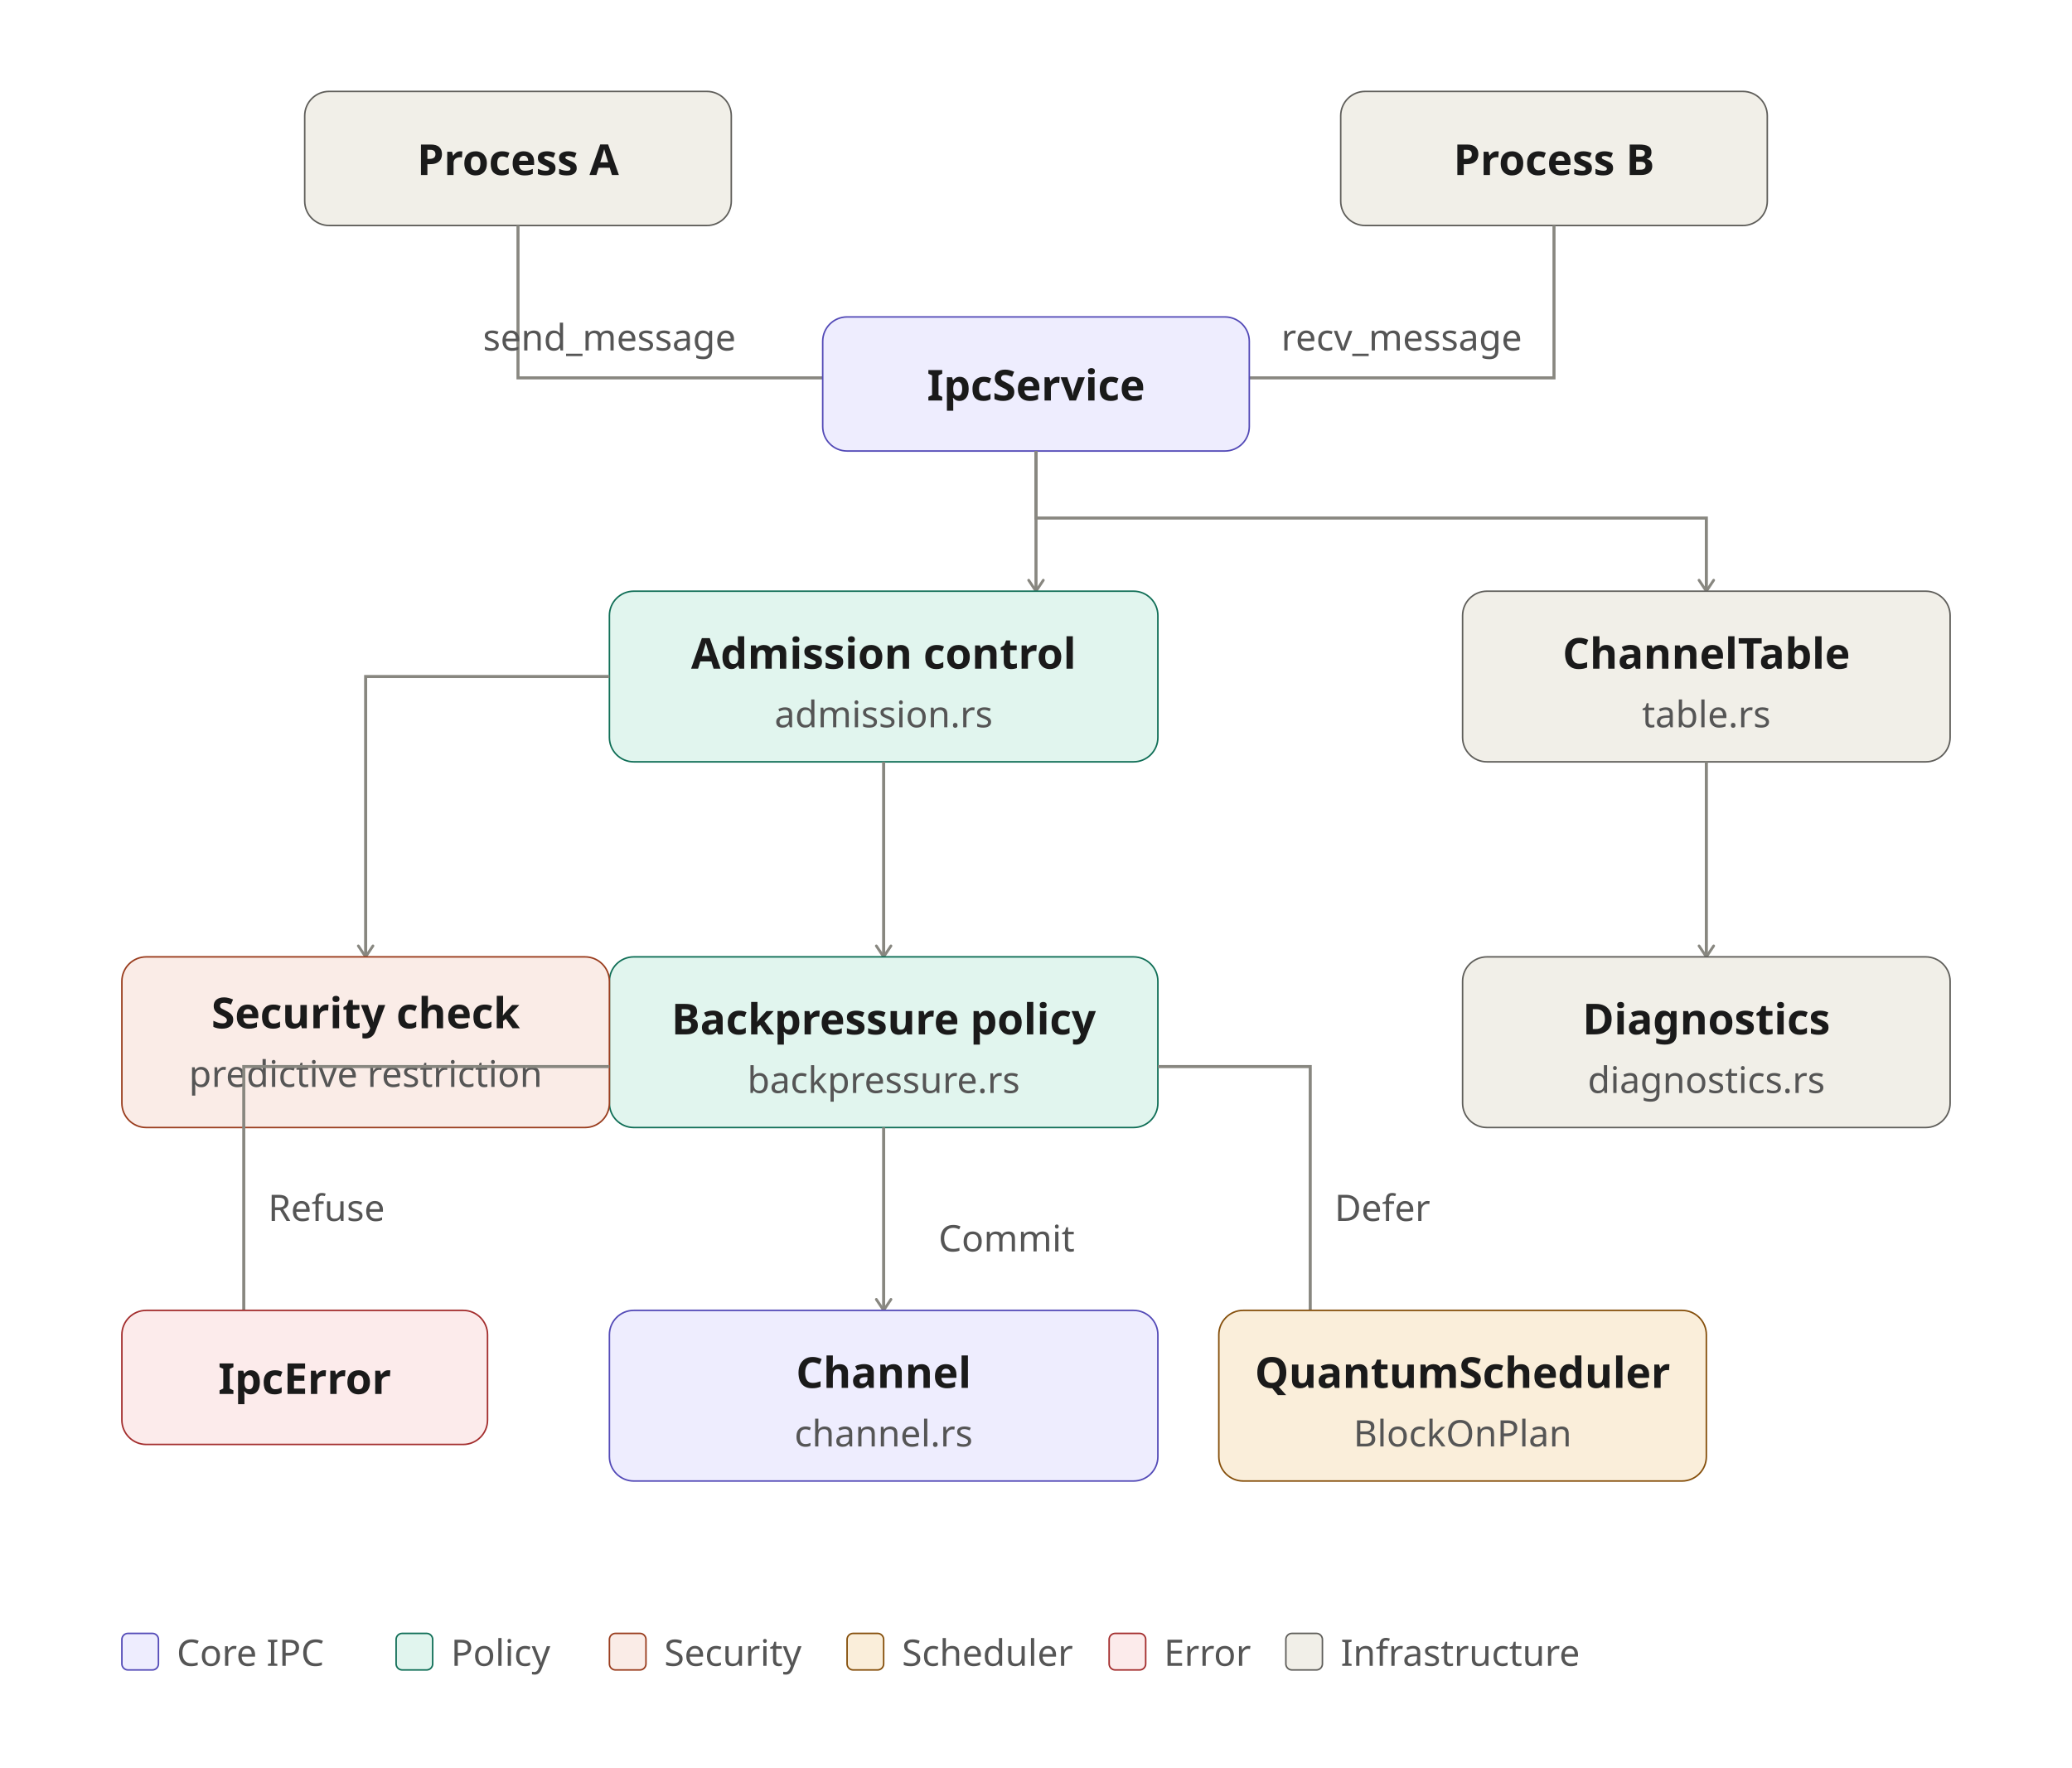
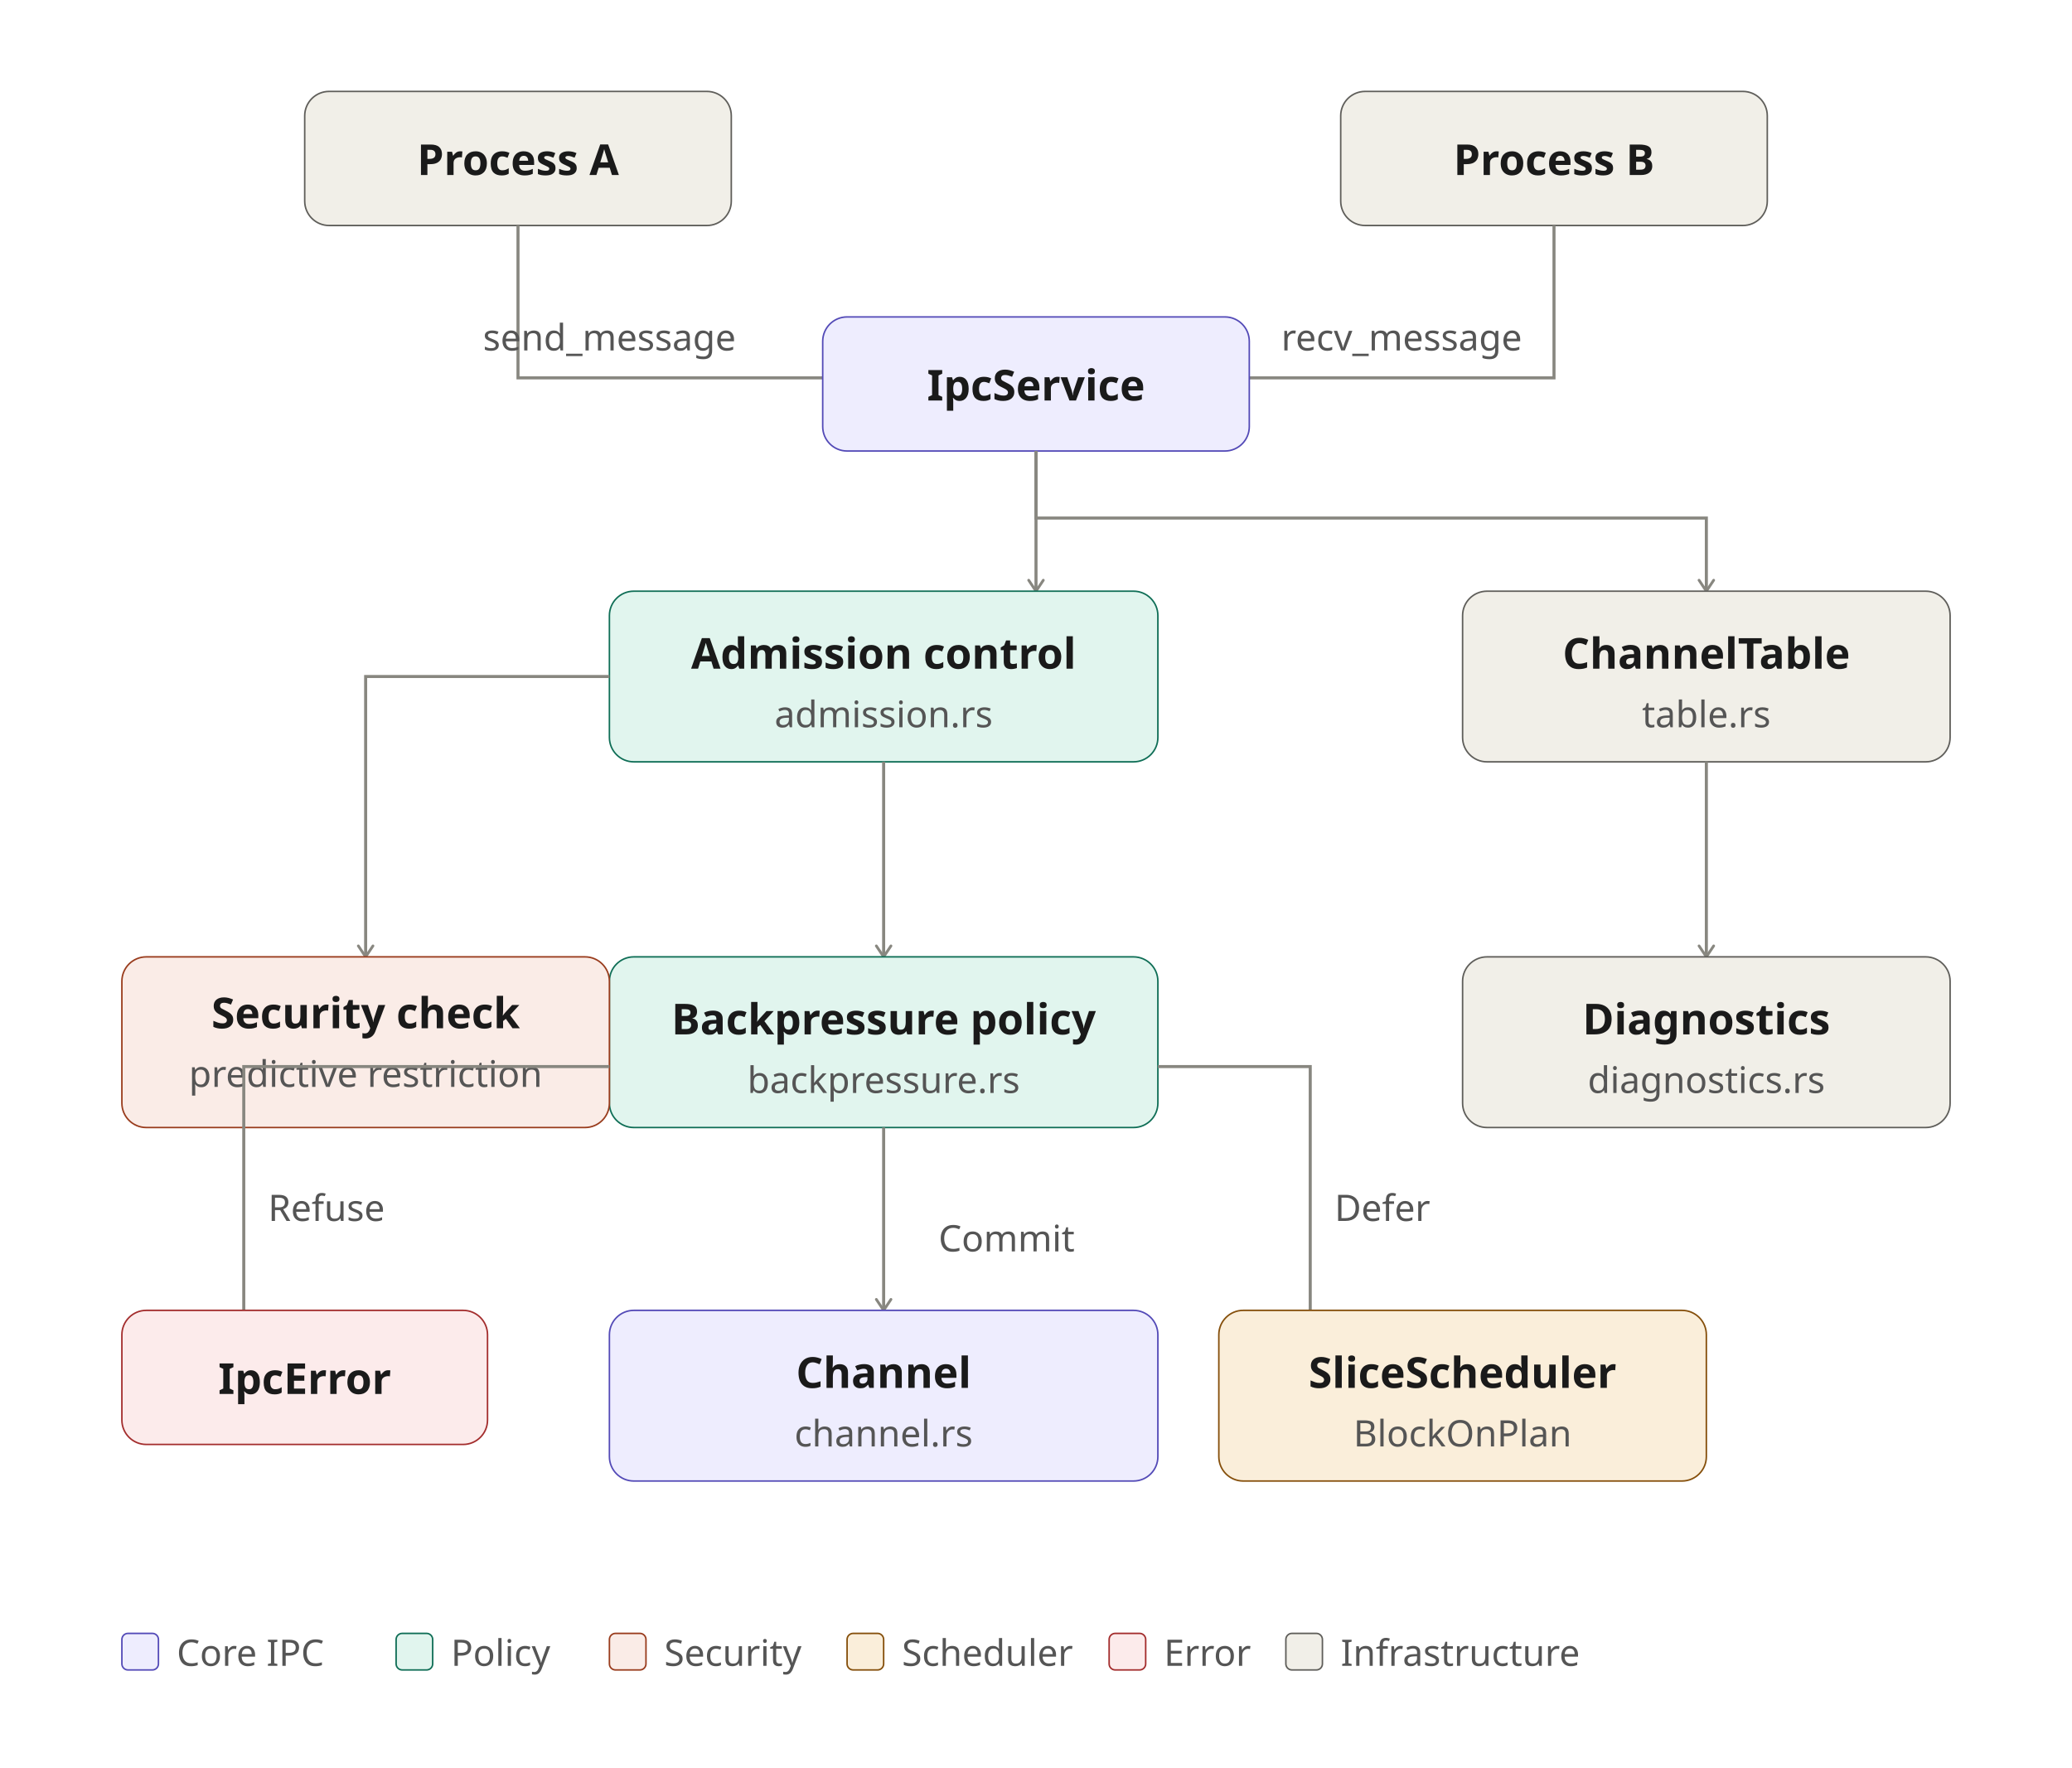
<svg xmlns="http://www.w3.org/2000/svg" width="680" viewBox="0 0 680 580" style="background:#ffffff;font-family:sans-serif">
  <defs>
    <marker id="arrow" viewBox="0 0 10 10" refX="8" refY="5" markerWidth="6" markerHeight="6" orient="auto-start-reverse">
      <path d="M2 1L8 5L2 9" fill="none" stroke="context-stroke" stroke-width="1.5" stroke-linecap="round" stroke-linejoin="round" />
    </marker>
    <style>
    .th { font-size:14px; font-weight:600; fill:#1a1a1a; }
    .ts { font-size:12px; font-weight:400; fill:#555555; }
  </style>
  </defs>
  <rect x="100" y="30" width="140" height="44" rx="8" fill="#F1EFE8" stroke="#5F5E5A" stroke-width="0.5" />
  <text class="th" x="170" y="52" text-anchor="middle" dominant-baseline="central">Process A</text>
  <rect x="440" y="30" width="140" height="44" rx="8" fill="#F1EFE8" stroke="#5F5E5A" stroke-width="0.5" />
  <text class="th" x="510" y="52" text-anchor="middle" dominant-baseline="central">Process B</text>
  <path d="M170 74 L170 124 L299 124" fill="none" stroke="#888780" stroke-width="1" marker-end="url(#arrow)" />
  <text class="ts" x="200" y="115" text-anchor="middle">send_message</text>
  <path d="M510 74 L510 124 L341 124" fill="none" stroke="#888780" stroke-width="1" marker-end="url(#arrow)" />
  <text class="ts" x="460" y="115" text-anchor="middle">recv_message</text>
  <rect x="270" y="104" width="140" height="44" rx="8" fill="#EEEDFE" stroke="#534AB7" stroke-width="0.5" />
  <text class="th" x="340" y="126" text-anchor="middle" dominant-baseline="central" fill="#26215C">IpcService</text>
  <line x1="340" y1="148" x2="340" y2="194" stroke="#888780" stroke-width="1" marker-end="url(#arrow)" />
  <path d="M340 148 L340 170 L560 170 L560 194" fill="none" stroke="#888780" stroke-width="1" marker-end="url(#arrow)" />
  <rect x="200" y="194" width="180" height="56" rx="8" fill="#E1F5EE" stroke="#0F6E56" stroke-width="0.5" />
  <text class="th" x="290" y="214" text-anchor="middle" dominant-baseline="central" fill="#04342C">Admission control</text>
  <text class="ts" x="290" y="234" text-anchor="middle" dominant-baseline="central" fill="#0F6E56">admission.rs</text>
  <rect x="480" y="194" width="160" height="56" rx="8" fill="#F1EFE8" stroke="#5F5E5A" stroke-width="0.5" />
  <text class="th" x="560" y="214" text-anchor="middle" dominant-baseline="central">ChannelTable</text>
  <text class="ts" x="560" y="234" text-anchor="middle" dominant-baseline="central" fill="#888780">table.rs</text>
  <line x1="560" y1="250" x2="560" y2="314" stroke="#888780" stroke-width="1" marker-end="url(#arrow)" />
  <rect x="480" y="314" width="160" height="56" rx="8" fill="#F1EFE8" stroke="#5F5E5A" stroke-width="0.5" />
  <text class="th" x="560" y="334" text-anchor="middle" dominant-baseline="central">Diagnostics</text>
  <text class="ts" x="560" y="354" text-anchor="middle" dominant-baseline="central" fill="#888780">diagnostics.rs</text>
  <path d="M290 250 L290 314" fill="none" stroke="#888780" stroke-width="1" marker-end="url(#arrow)" />
  <rect x="200" y="314" width="180" height="56" rx="8" fill="#E1F5EE" stroke="#0F6E56" stroke-width="0.5" />
  <text class="th" x="290" y="334" text-anchor="middle" dominant-baseline="central" fill="#04342C">Backpressure policy</text>
  <text class="ts" x="290" y="354" text-anchor="middle" dominant-baseline="central" fill="#0F6E56">backpressure.rs</text>
  <path d="M200 222 L120 222 L120 314" fill="none" stroke="#888780" stroke-width="1" marker-end="url(#arrow)" />
  <rect x="40" y="314" width="160" height="56" rx="8" fill="#FAECE7" stroke="#993C1D" stroke-width="0.5" />
  <text class="th" x="120" y="332" text-anchor="middle" dominant-baseline="central" fill="#4A1B0C">Security check</text>
  <text class="ts" x="120" y="352" text-anchor="middle" dominant-baseline="central" fill="#993C1D">predictive restriction</text>
  <path d="M290 370 L290 430" fill="none" stroke="#888780" stroke-width="1" marker-end="url(#arrow)" />
  <text class="ts" x="308" y="406" dominant-baseline="central">Commit</text>
  <rect x="200" y="430" width="180" height="56" rx="8" fill="#EEEDFE" stroke="#534AB7" stroke-width="0.5" />
  <text class="th" x="290" y="450" text-anchor="middle" dominant-baseline="central" fill="#26215C">Channel</text>
  <text class="ts" x="290" y="470" text-anchor="middle" dominant-baseline="central" fill="#534AB7">channel.rs</text>
  <path d="M380 350 L430 350 L430 450 L401 450" fill="none" stroke="#888780" stroke-width="1" marker-end="url(#arrow)" />
  <text class="ts" x="438" y="396" dominant-baseline="central">Defer</text>
  <rect x="400" y="430" width="160" height="56" rx="8" fill="#FAEEDA" stroke="#854F0B" stroke-width="0.5" />
-   <text class="th" x="480" y="450" text-anchor="middle" dominant-baseline="central" fill="#412402">QuantumScheduler</text>
+   <text class="th" x="480" y="450" text-anchor="middle" dominant-baseline="central" fill="#412402">SliceScheduler</text>
  <text class="ts" x="480" y="470" text-anchor="middle" dominant-baseline="central" fill="#854F0B">BlockOnPlan</text>
  <path d="M200 350 L80 350 L80 450 L119 450" fill="none" stroke="#888780" stroke-width="1" marker-end="url(#arrow)" />
  <text class="ts" x="88" y="396" dominant-baseline="central">Refuse</text>
  <rect x="40" y="430" width="120" height="44" rx="8" fill="#FCEBEB" stroke="#A32D2D" stroke-width="0.5" />
  <text class="th" x="100" y="452" text-anchor="middle" dominant-baseline="central" fill="#501313">IpcError</text>
  <rect x="40" y="536" width="12" height="12" rx="2" fill="#EEEDFE" stroke="#534AB7" stroke-width="0.5" />
  <text class="ts" x="58" y="542" dominant-baseline="central">Core IPC</text>
  <rect x="130" y="536" width="12" height="12" rx="2" fill="#E1F5EE" stroke="#0F6E56" stroke-width="0.5" />
  <text class="ts" x="148" y="542" dominant-baseline="central">Policy</text>
  <rect x="200" y="536" width="12" height="12" rx="2" fill="#FAECE7" stroke="#993C1D" stroke-width="0.5" />
  <text class="ts" x="218" y="542" dominant-baseline="central">Security</text>
  <rect x="278" y="536" width="12" height="12" rx="2" fill="#FAEEDA" stroke="#854F0B" stroke-width="0.5" />
  <text class="ts" x="296" y="542" dominant-baseline="central">Scheduler</text>
  <rect x="364" y="536" width="12" height="12" rx="2" fill="#FCEBEB" stroke="#A32D2D" stroke-width="0.5" />
  <text class="ts" x="382" y="542" dominant-baseline="central">Error</text>
  <rect x="422" y="536" width="12" height="12" rx="2" fill="#F1EFE8" stroke="#5F5E5A" stroke-width="0.5" />
  <text class="ts" x="440" y="542" dominant-baseline="central">Infrastructure</text>
</svg>
